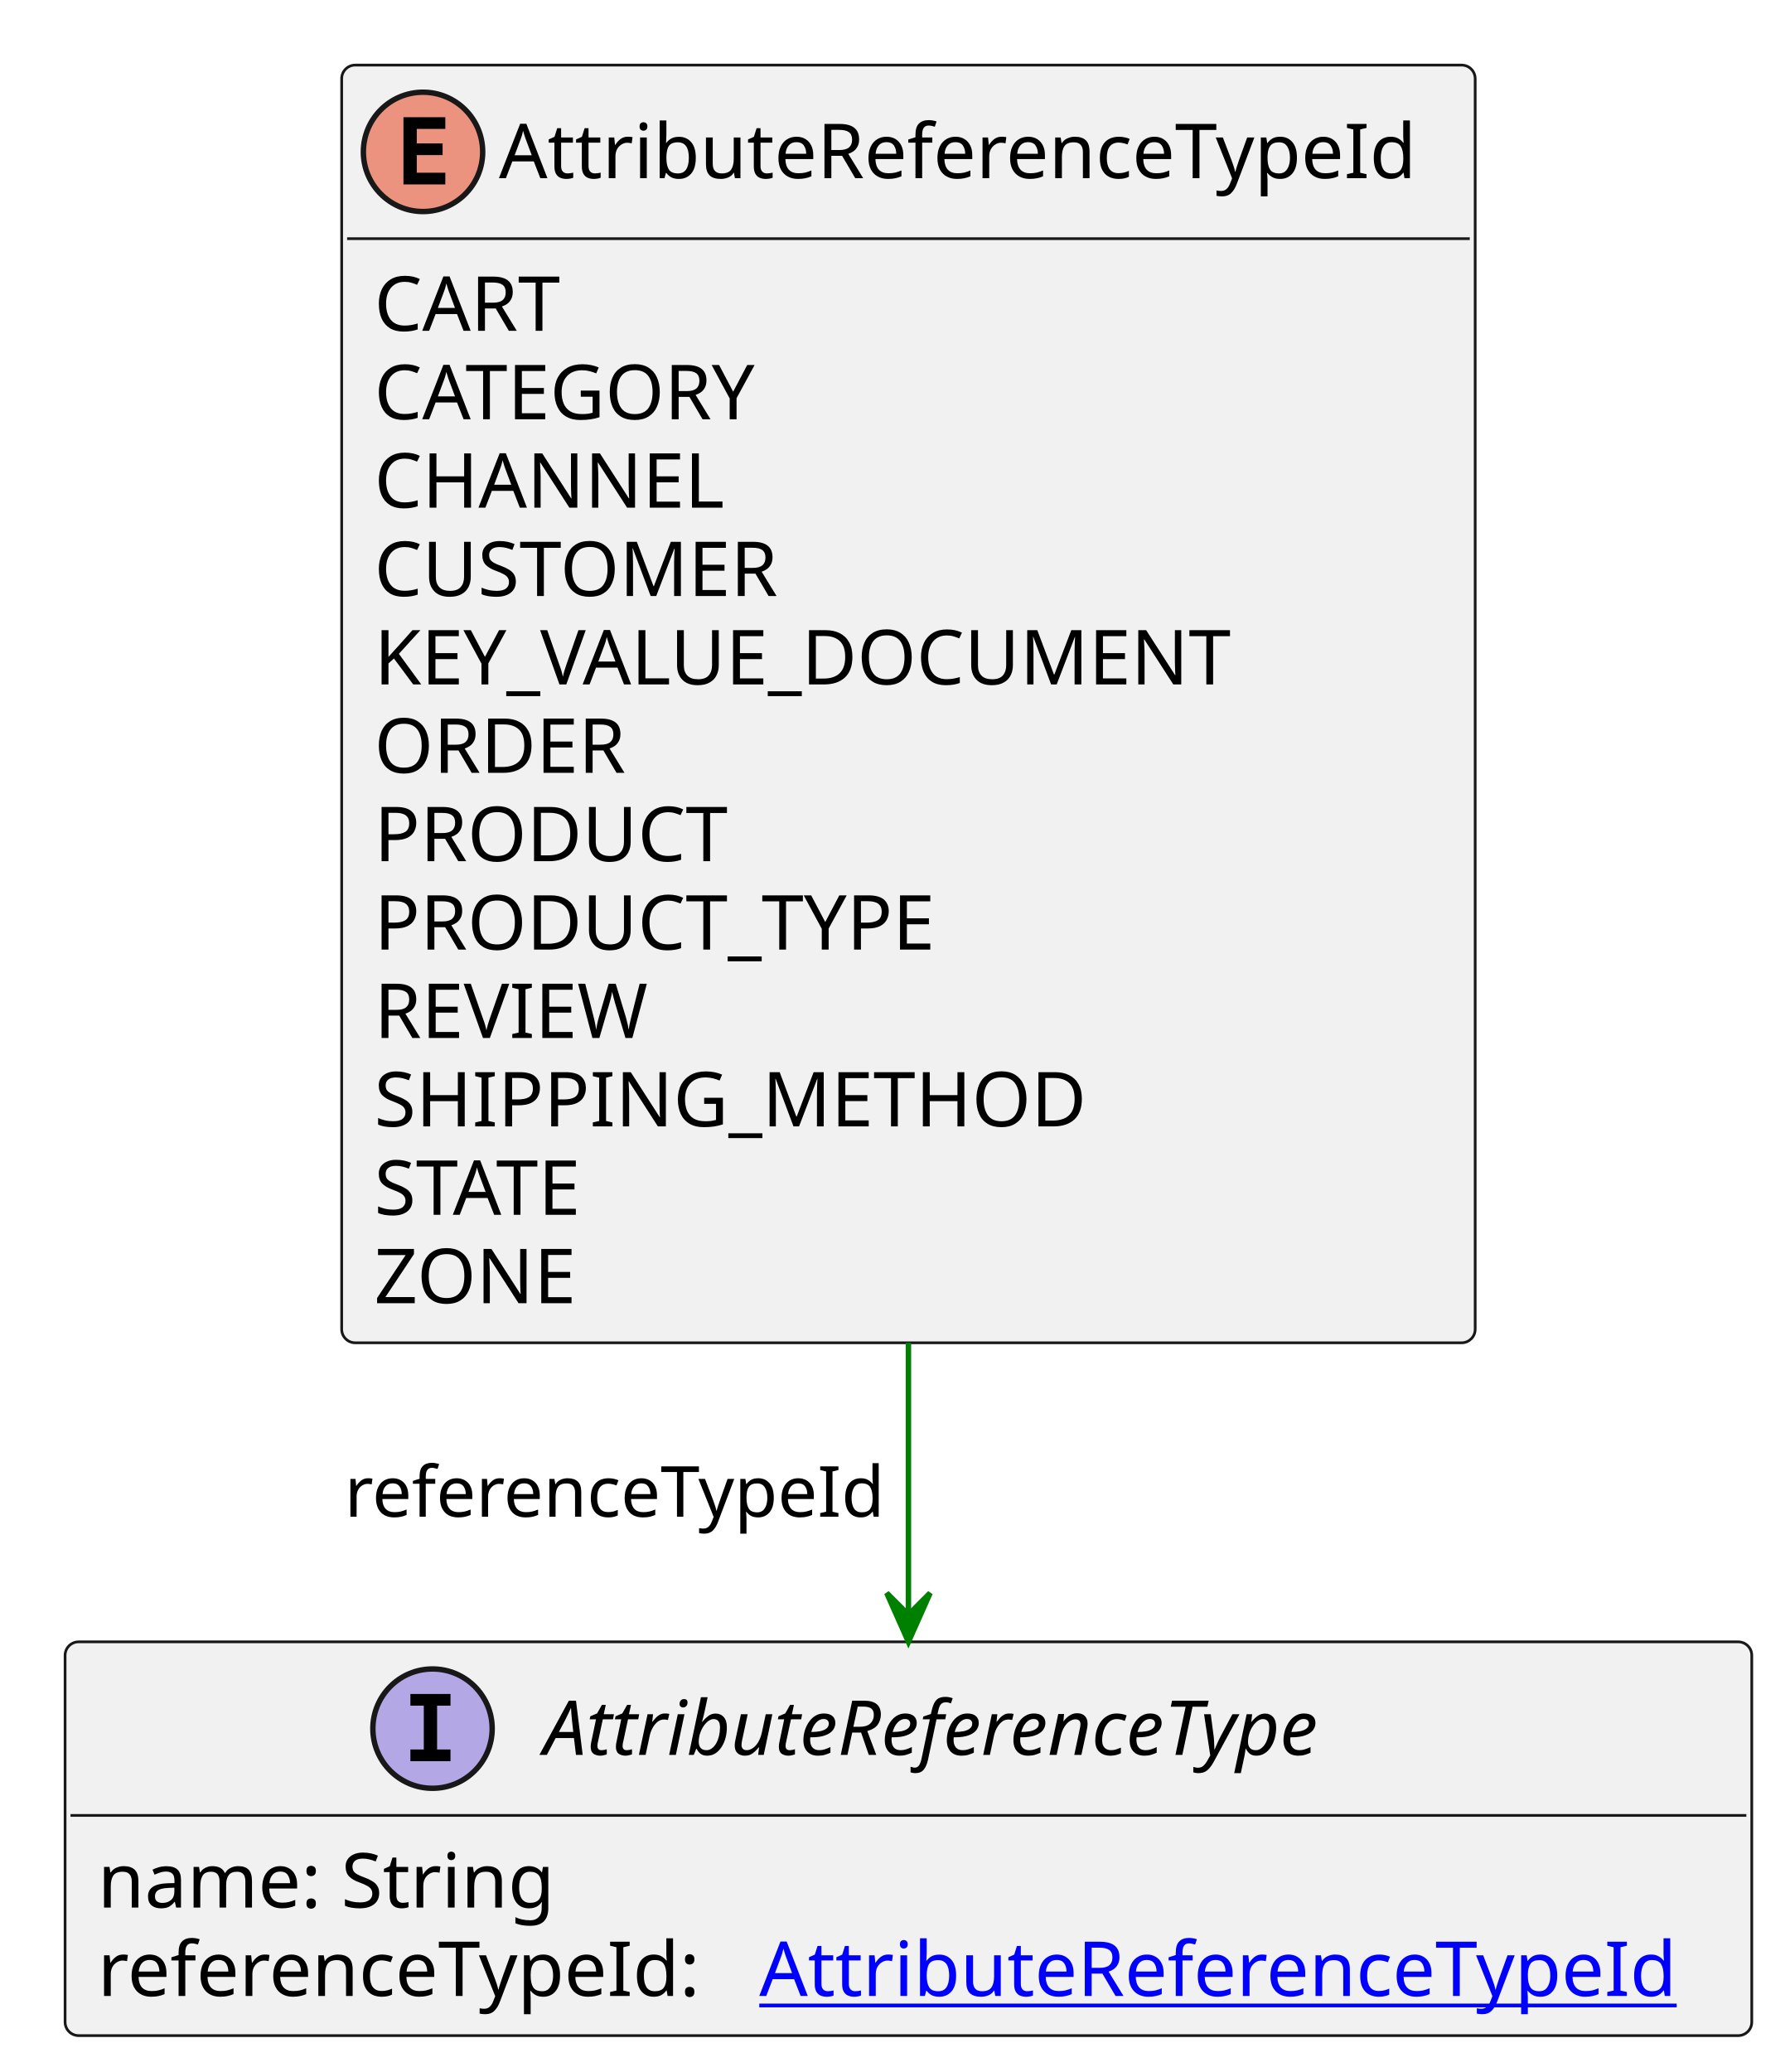
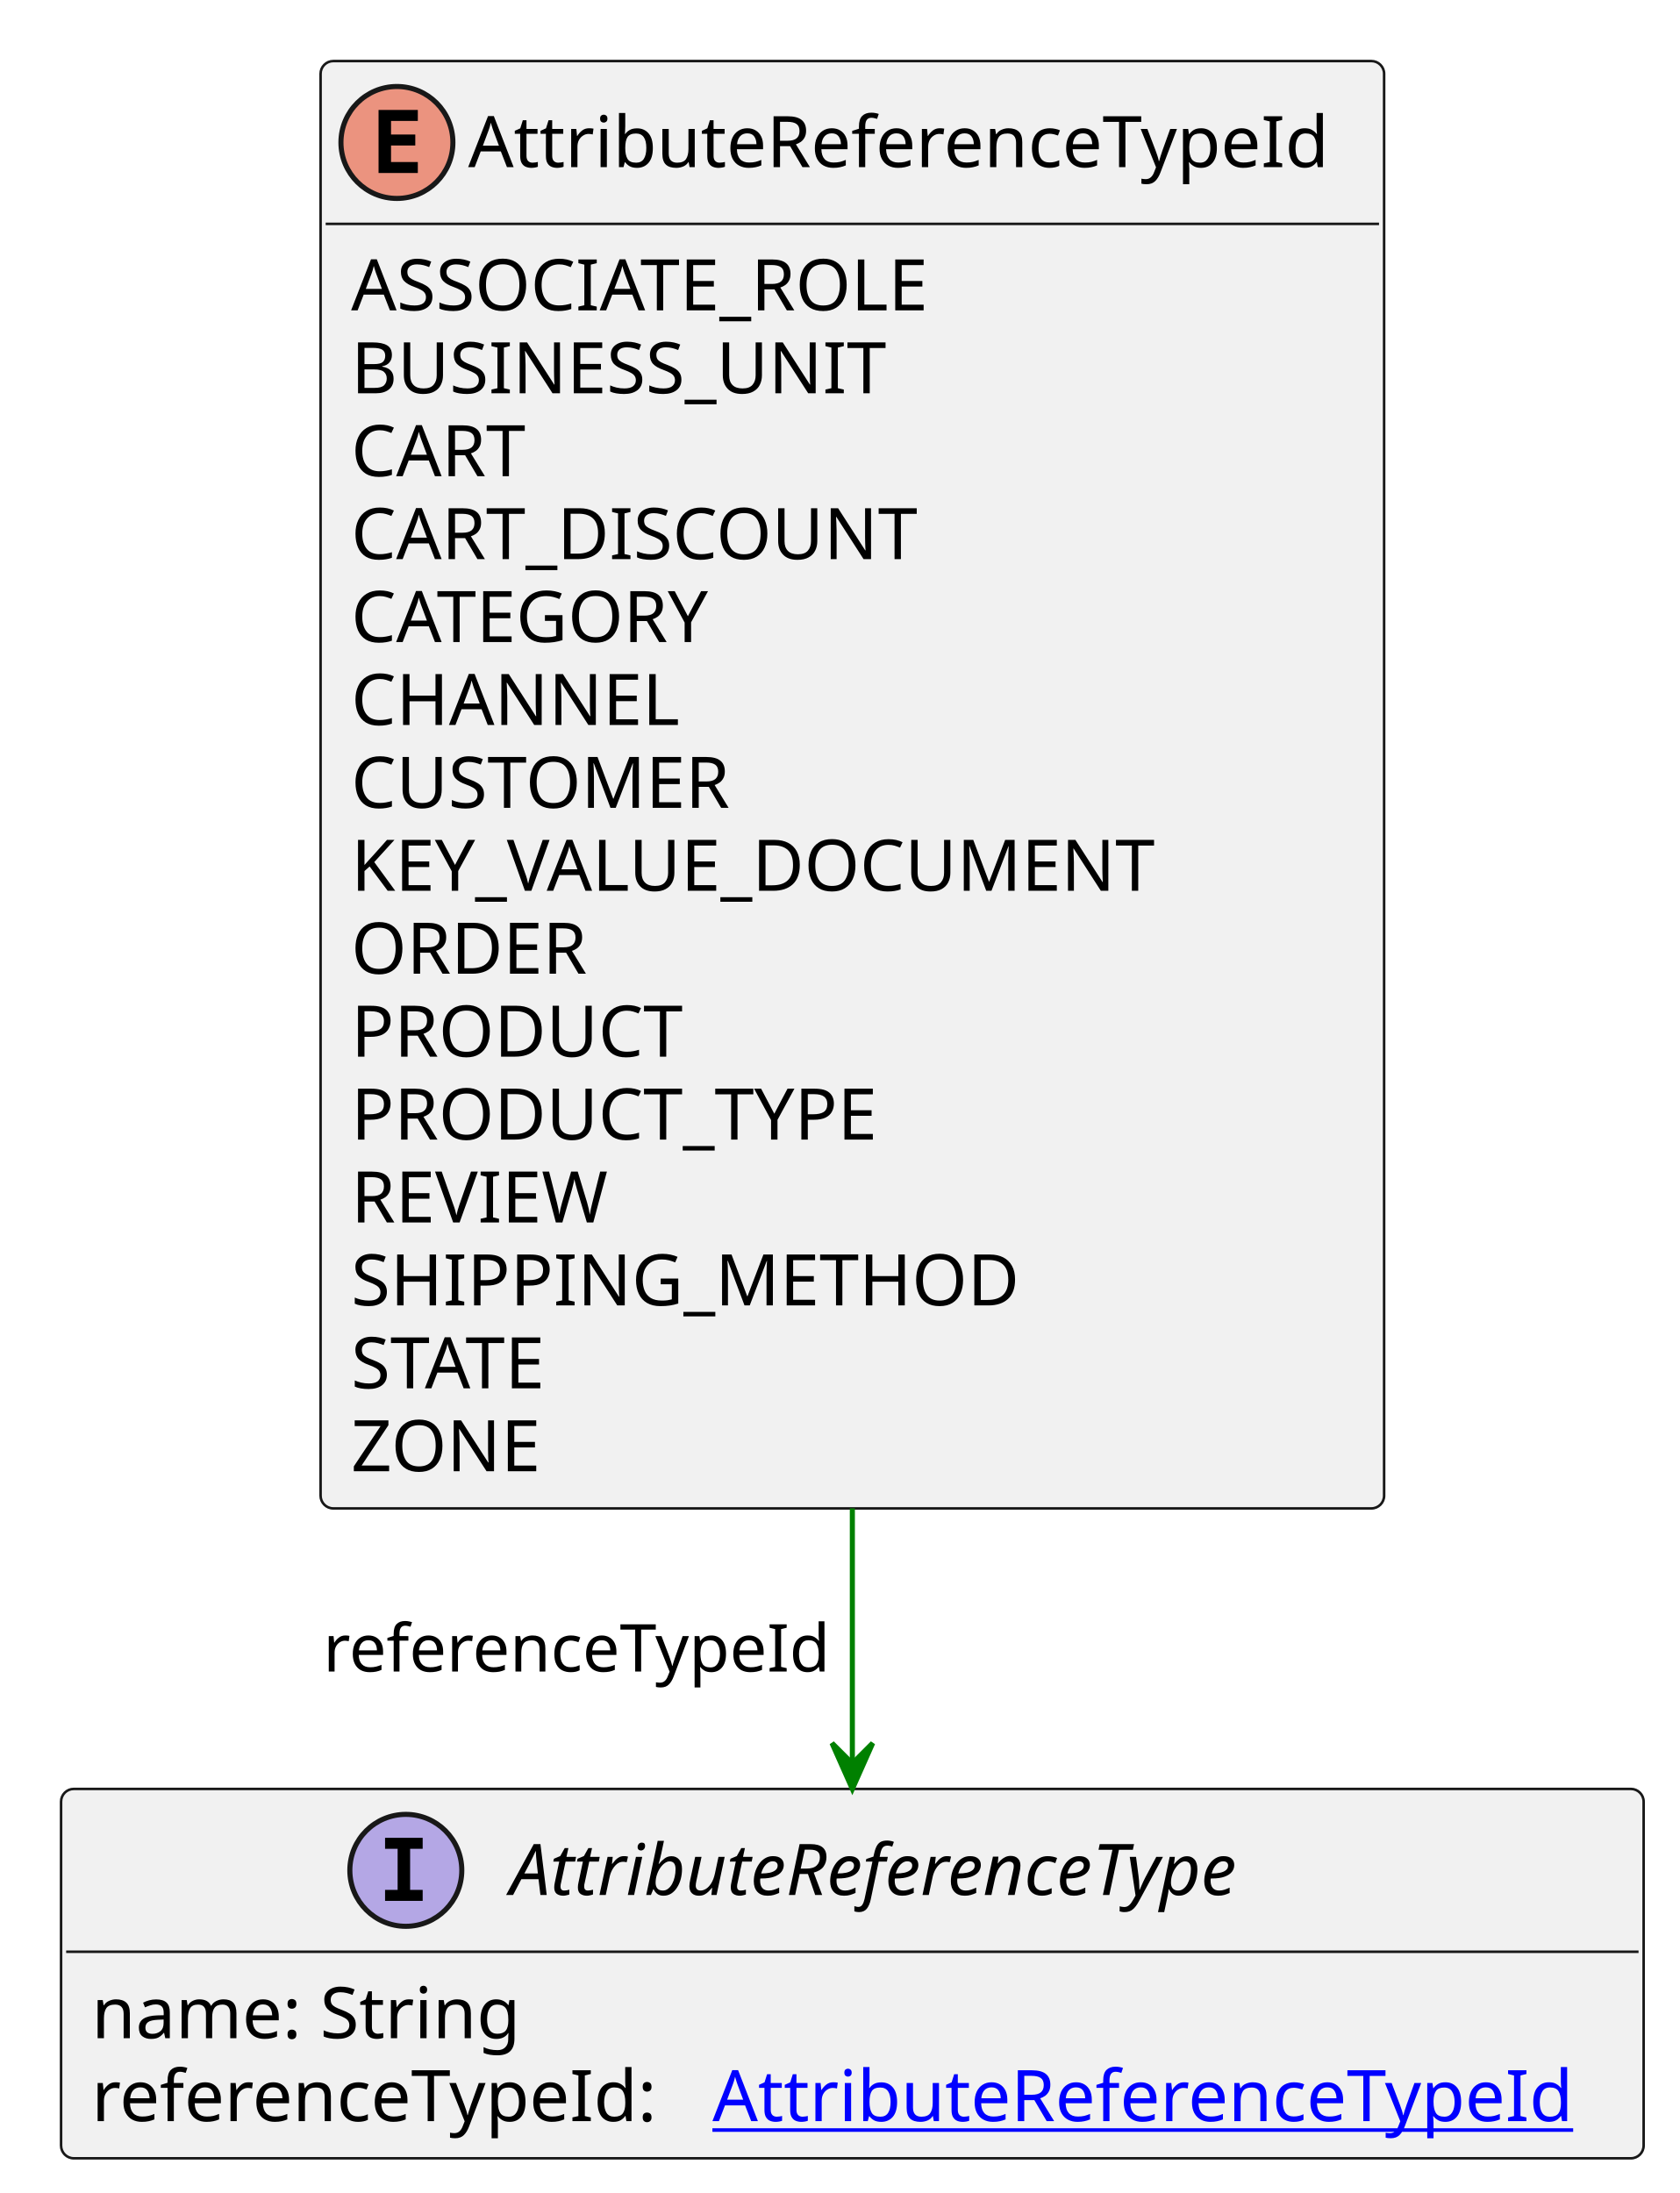
- <svg xmlns="http://www.w3.org/2000/svg" xmlns:xlink="http://www.w3.org/1999/xlink" contentStyleType="text/css" height="382px" preserveAspectRatio="none" style="width:330px;height:382px;background:#FFFFFF;" version="1.1" viewBox="0 0 330 382" width="330px" zoomAndPan="magnify">
+ <svg xmlns="http://www.w3.org/2000/svg" xmlns:xlink="http://www.w3.org/1999/xlink" contentStyleType="text/css" height="431px" preserveAspectRatio="none" style="width:330px;height:431px;background:#FFFFFF;" version="1.1" viewBox="0 0 330 431" width="330px" zoomAndPan="magnify">
  <defs />
  <g>
    <g id="elem_AttributeReferenceTypeId">
-       <rect codeLine="3" fill="#F1F1F1" height="235.562" id="AttributeReferenceTypeId" rx="2.5" ry="2.5" style="stroke:#181818;stroke-width:0.5;" width="209" x="63" y="12" />
+       <rect codeLine="3" fill="#F1F1F1" height="284.453" id="AttributeReferenceTypeId" rx="2.5" ry="2.5" style="stroke:#181818;stroke-width:0.5;" width="209" x="63" y="12" />
      <ellipse cx="78" cy="28" fill="#EB937F" rx="11" ry="11" style="stroke:#181818;stroke-width:1.0;" />
      <path d="M82.109,34 L74.391,34 L74.391,21.609 L82.109,21.609 L82.109,23.766 L76.844,23.766 L76.844,26.438 L81.609,26.438 L81.609,28.594 L76.844,28.594 L76.844,31.844 L82.109,31.844 L82.109,34 Z " fill="#000000" />
      <text fill="#000000" font-family="sans-serif" font-size="14" lengthAdjust="spacing" textLength="177" x="92" y="32.847">AttributeReferenceTypeId</text>
      <line style="stroke:#181818;stroke-width:0.5;" x1="64" x2="271" y1="44" y2="44" />
-       <text fill="#000000" font-family="sans-serif" font-size="14" lengthAdjust="spacing" textLength="38" x="69" y="60.995">CART</text>
-       <text fill="#000000" font-family="sans-serif" font-size="14" lengthAdjust="spacing" textLength="78" x="69" y="77.292">CATEGORY</text>
-       <text fill="#000000" font-family="sans-serif" font-size="14" lengthAdjust="spacing" textLength="65" x="69" y="93.589">CHANNEL</text>
-       <text fill="#000000" font-family="sans-serif" font-size="14" lengthAdjust="spacing" textLength="80" x="69" y="109.886">CUSTOMER</text>
-       <text fill="#000000" font-family="sans-serif" font-size="14" lengthAdjust="spacing" textLength="167" x="69" y="126.183">KEY_VALUE_DOCUMENT</text>
-       <text fill="#000000" font-family="sans-serif" font-size="14" lengthAdjust="spacing" textLength="51" x="69" y="142.48">ORDER</text>
-       <text fill="#000000" font-family="sans-serif" font-size="14" lengthAdjust="spacing" textLength="70" x="69" y="158.776">PRODUCT</text>
-       <text fill="#000000" font-family="sans-serif" font-size="14" lengthAdjust="spacing" textLength="113" x="69" y="175.073">PRODUCT_TYPE</text>
-       <text fill="#000000" font-family="sans-serif" font-size="14" lengthAdjust="spacing" textLength="53" x="69" y="191.37">REVIEW</text>
-       <text fill="#000000" font-family="sans-serif" font-size="14" lengthAdjust="spacing" textLength="133" x="69" y="207.667">SHIPPING_METHOD</text>
-       <text fill="#000000" font-family="sans-serif" font-size="14" lengthAdjust="spacing" textLength="45" x="69" y="223.964">STATE</text>
-       <text fill="#000000" font-family="sans-serif" font-size="14" lengthAdjust="spacing" textLength="40" x="69" y="240.261">ZONE</text>
+       <text fill="#000000" font-family="sans-serif" font-size="14" lengthAdjust="spacing" textLength="122" x="69" y="60.995">ASSOCIATE_ROLE</text>
+       <text fill="#000000" font-family="sans-serif" font-size="14" lengthAdjust="spacing" textLength="108" x="69" y="77.292">BUSINESS_UNIT</text>
+       <text fill="#000000" font-family="sans-serif" font-size="14" lengthAdjust="spacing" textLength="38" x="69" y="93.589">CART</text>
+       <text fill="#000000" font-family="sans-serif" font-size="14" lengthAdjust="spacing" textLength="118" x="69" y="109.886">CART_DISCOUNT</text>
+       <text fill="#000000" font-family="sans-serif" font-size="14" lengthAdjust="spacing" textLength="78" x="69" y="126.183">CATEGORY</text>
+       <text fill="#000000" font-family="sans-serif" font-size="14" lengthAdjust="spacing" textLength="65" x="69" y="142.48">CHANNEL</text>
+       <text fill="#000000" font-family="sans-serif" font-size="14" lengthAdjust="spacing" textLength="80" x="69" y="158.776">CUSTOMER</text>
+       <text fill="#000000" font-family="sans-serif" font-size="14" lengthAdjust="spacing" textLength="167" x="69" y="175.073">KEY_VALUE_DOCUMENT</text>
+       <text fill="#000000" font-family="sans-serif" font-size="14" lengthAdjust="spacing" textLength="51" x="69" y="191.37">ORDER</text>
+       <text fill="#000000" font-family="sans-serif" font-size="14" lengthAdjust="spacing" textLength="70" x="69" y="207.667">PRODUCT</text>
+       <text fill="#000000" font-family="sans-serif" font-size="14" lengthAdjust="spacing" textLength="113" x="69" y="223.964">PRODUCT_TYPE</text>
+       <text fill="#000000" font-family="sans-serif" font-size="14" lengthAdjust="spacing" textLength="53" x="69" y="240.261">REVIEW</text>
+       <text fill="#000000" font-family="sans-serif" font-size="14" lengthAdjust="spacing" textLength="133" x="69" y="256.558">SHIPPING_METHOD</text>
+       <text fill="#000000" font-family="sans-serif" font-size="14" lengthAdjust="spacing" textLength="45" x="69" y="272.854">STATE</text>
+       <text fill="#000000" font-family="sans-serif" font-size="14" lengthAdjust="spacing" textLength="40" x="69" y="289.151">ZONE</text>
    </g>
    <a href="AttributeReferenceType.svg" target="_top" title="AttributeReferenceType.svg" xlink:actuate="onRequest" xlink:href="AttributeReferenceType.svg" xlink:show="new" xlink:title="AttributeReferenceType.svg" xlink:type="simple">
      <g id="elem_AttributeReferenceType">
-         <rect codeLine="17" fill="#F1F1F1" height="72.594" id="AttributeReferenceType" rx="2.5" ry="2.5" style="stroke:#181818;stroke-width:0.5;" width="311" x="12" y="302.695" />
-         <ellipse cx="79.75" cy="318.695" fill="#B4A7E5" rx="11" ry="11" style="stroke:#181818;stroke-width:1.0;" />
-         <path d="M75.672,314.461 L75.672,312.305 L83.062,312.305 L83.062,314.461 L80.594,314.461 L80.594,322.539 L83.062,322.539 L83.062,324.695 L75.672,324.695 L75.672,322.539 L78.141,322.539 L78.141,314.461 L75.672,314.461 Z " fill="#000000" />
-         <text fill="#000000" font-family="sans-serif" font-size="14" font-style="italic" lengthAdjust="spacing" textLength="167" x="100.25" y="323.542">AttributeReferenceType</text>
-         <line style="stroke:#181818;stroke-width:0.5;" x1="13" x2="322" y1="334.695" y2="334.695" />
-         <text fill="#000000" font-family="sans-serif" font-size="14" lengthAdjust="spacing" textLength="88" x="18" y="351.69">name: String</text>
-         <text fill="#000000" font-family="sans-serif" font-size="14" lengthAdjust="spacing" textLength="118" x="18" y="367.987">referenceTypeId:</text>
+         <rect codeLine="20" fill="#F1F1F1" height="72.594" id="AttributeReferenceType" rx="2.5" ry="2.5" style="stroke:#181818;stroke-width:0.5;" width="311" x="12" y="351.586" />
+         <ellipse cx="79.75" cy="367.586" fill="#B4A7E5" rx="11" ry="11" style="stroke:#181818;stroke-width:1.0;" />
+         <path d="M75.672,363.352 L75.672,361.195 L83.062,361.195 L83.062,363.352 L80.594,363.352 L80.594,371.43 L83.062,371.43 L83.062,373.586 L75.672,373.586 L75.672,371.43 L78.141,371.43 L78.141,363.352 L75.672,363.352 Z " fill="#000000" />
+         <text fill="#000000" font-family="sans-serif" font-size="14" font-style="italic" lengthAdjust="spacing" textLength="167" x="100.25" y="372.433">AttributeReferenceType</text>
+         <line style="stroke:#181818;stroke-width:0.5;" x1="13" x2="322" y1="383.586" y2="383.586" />
+         <text fill="#000000" font-family="sans-serif" font-size="14" lengthAdjust="spacing" textLength="88" x="18" y="400.581">name: String</text>
+         <text fill="#000000" font-family="sans-serif" font-size="14" lengthAdjust="spacing" textLength="118" x="18" y="416.878">referenceTypeId:</text>
        <a href="AttributeReferenceTypeId.svg" target="_top" title="AttributeReferenceTypeId.svg" xlink:actuate="onRequest" xlink:href="AttributeReferenceTypeId.svg" xlink:show="new" xlink:title="AttributeReferenceTypeId.svg" xlink:type="simple">
-           <text fill="#0000FF" font-family="sans-serif" font-size="14" lengthAdjust="spacing" text-decoration="underline" textLength="177" x="140" y="367.987">AttributeReferenceTypeId</text>
+           <text fill="#0000FF" font-family="sans-serif" font-size="14" lengthAdjust="spacing" text-decoration="underline" textLength="177" x="140" y="416.878">AttributeReferenceTypeId</text>
        </a>
      </g>
    </a>
-     <line style="stroke:#008000;stroke-width:1.0;" x1="167.5" x2="167.5" y1="247.562" y2="302.695" />
-     <polygon fill="#008000" points="167.5,302.695,171.5,293.695,167.5,297.695,163.5,293.695,167.5,302.695" style="stroke:#008000;stroke-width:1.0;" />
-     <text fill="#000000" font-family="sans-serif" font-size="13" lengthAdjust="spacing" textLength="102" x="63.5" y="279.629">referenceTypeId</text>
+     <line style="stroke:#008000;stroke-width:1.0;" x1="167.5" x2="167.5" y1="296.453" y2="351.586" />
+     <polygon fill="#008000" points="167.5,351.586,171.5,342.586,167.5,346.586,163.5,342.586,167.5,351.586" style="stroke:#008000;stroke-width:1.0;" />
+     <text fill="#000000" font-family="sans-serif" font-size="13" lengthAdjust="spacing" textLength="102" x="63.5" y="328.52">referenceTypeId</text>
  </g>
</svg>
